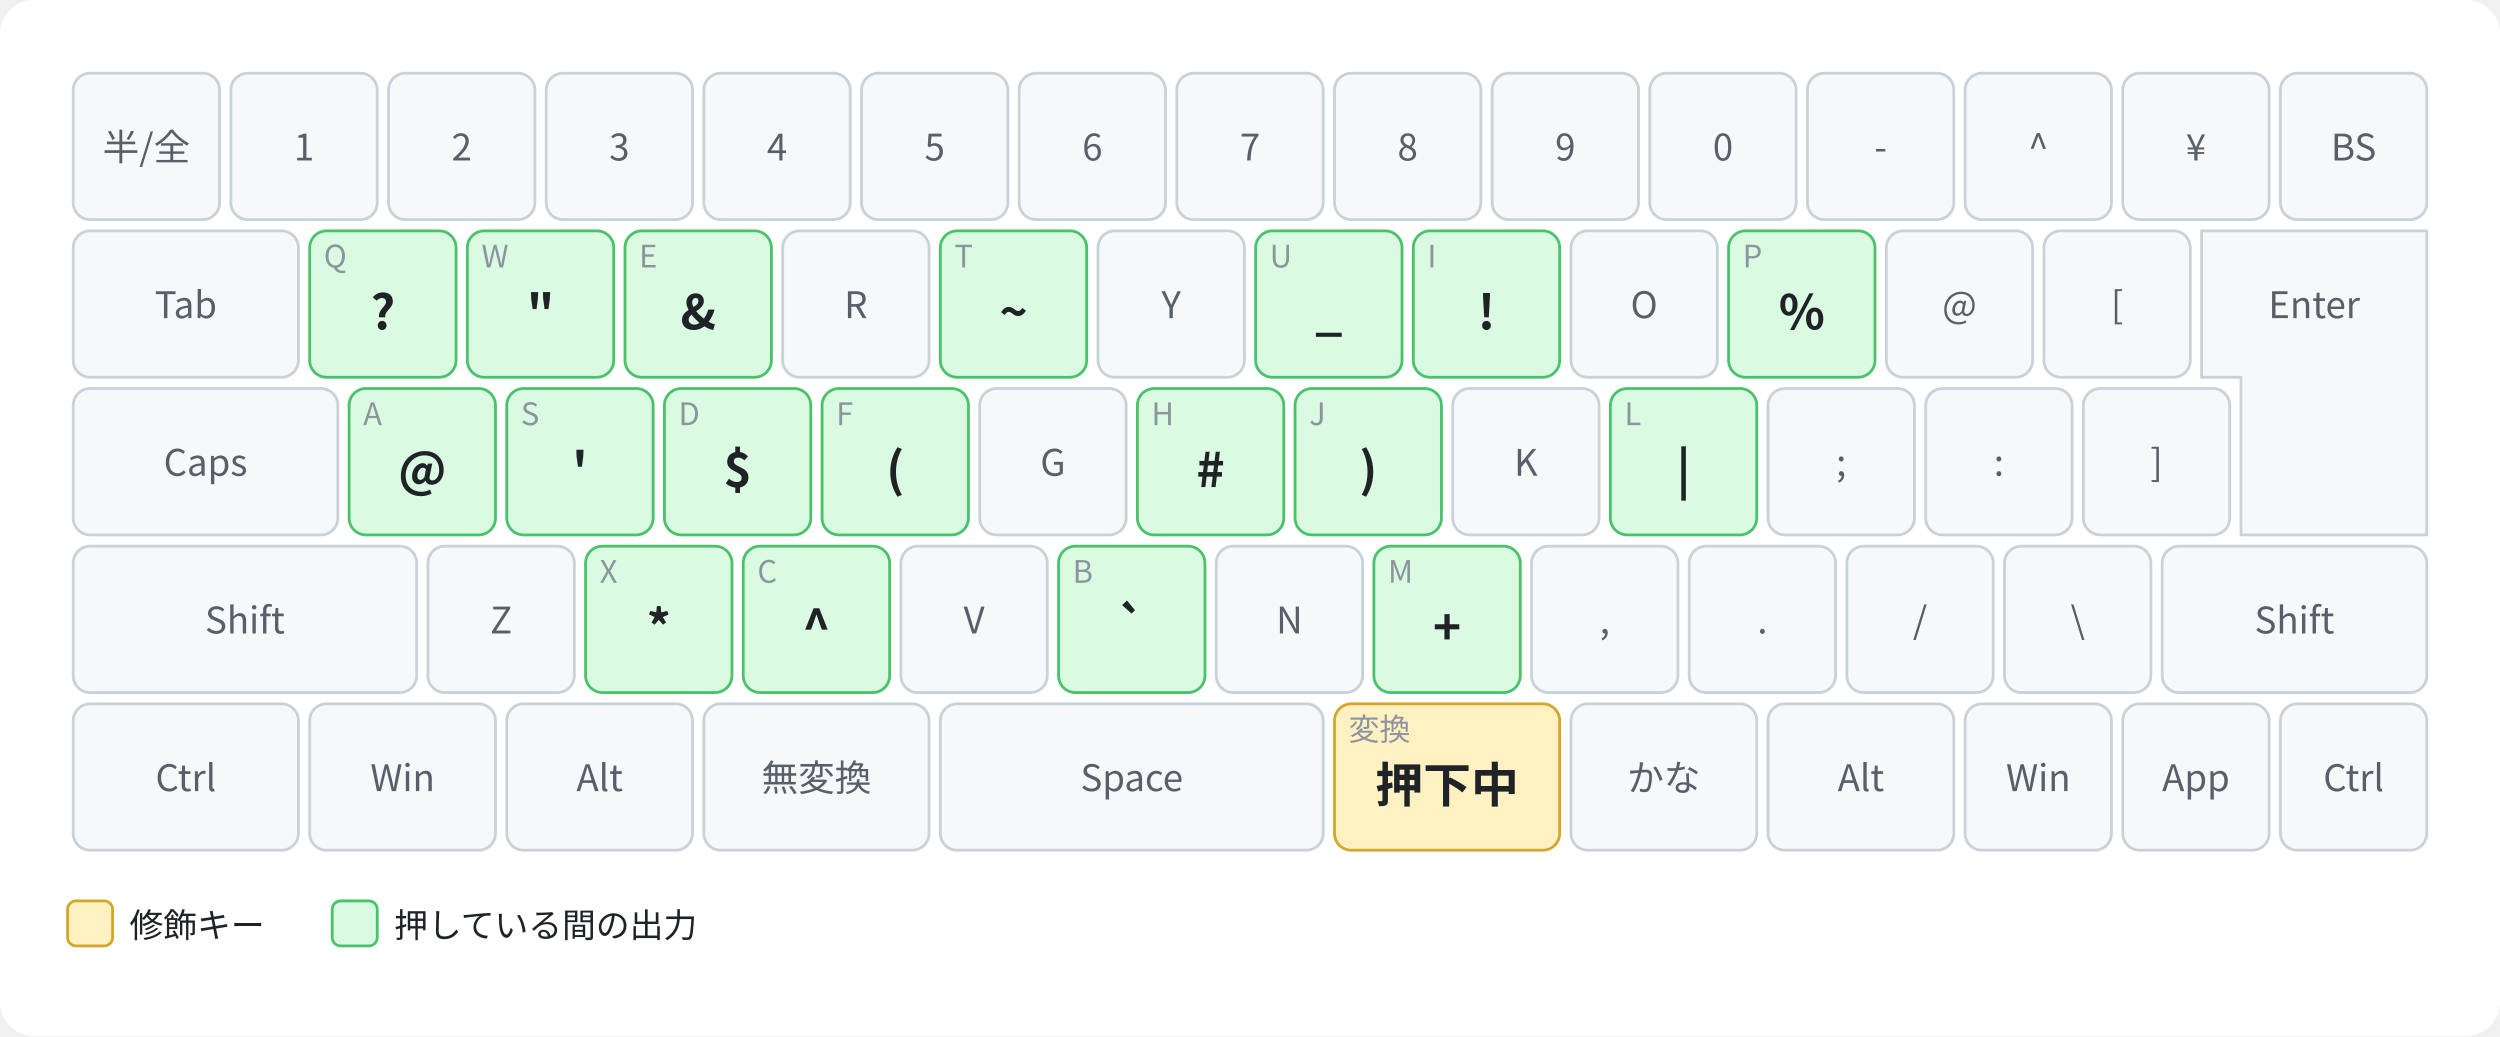
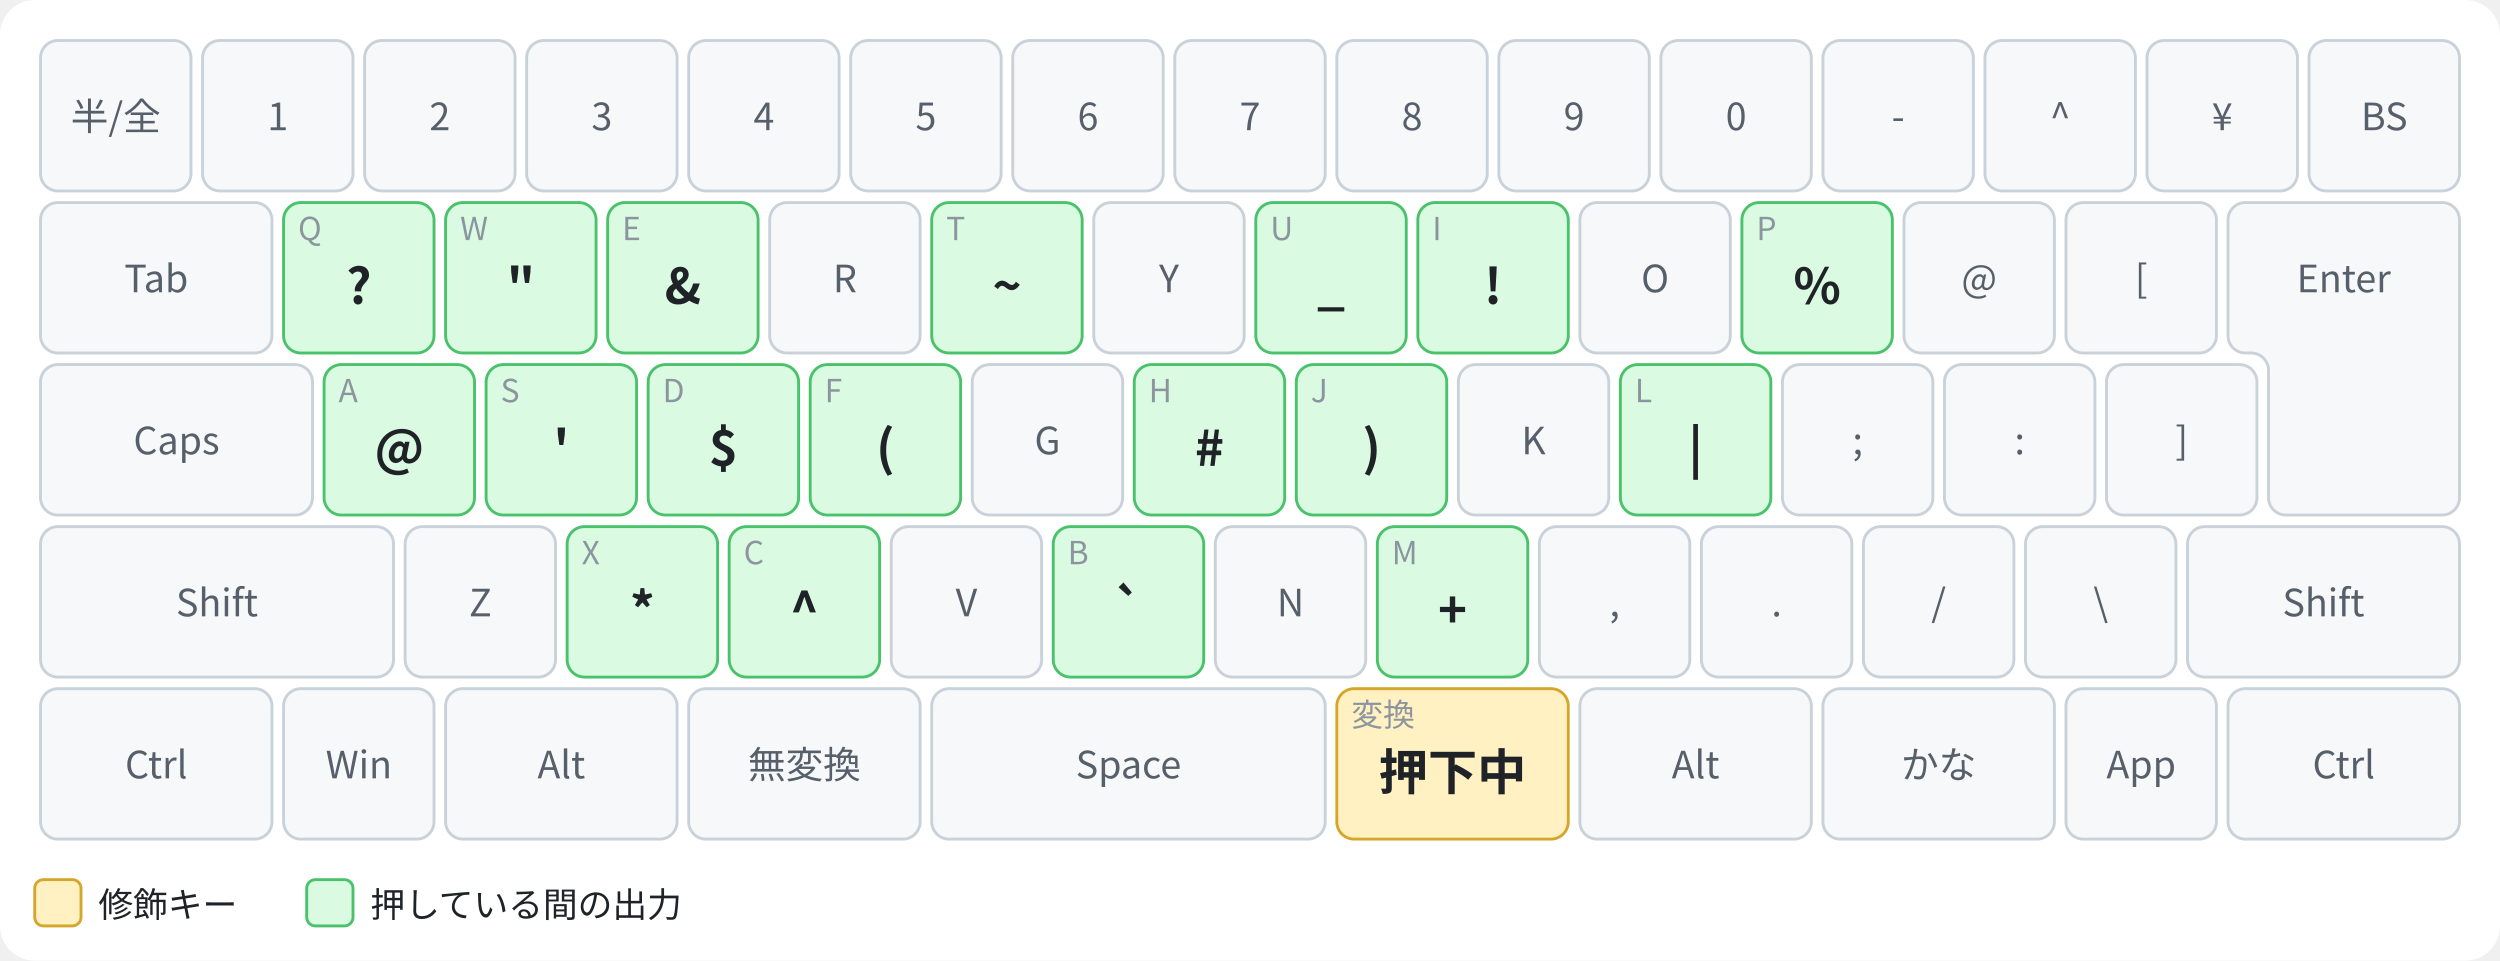
- <svg xmlns="http://www.w3.org/2000/svg" width="888" height="368" viewBox="0 0 888 368" role="img" aria-label="変換キーを押している間">
+ <svg xmlns="http://www.w3.org/2000/svg" width="864" height="332" viewBox="0 0 864 332" role="img" aria-label="変換キーを押している間">
  <style>
.bg { fill: #ffffff; }
.key { fill: #f6f8fa; stroke: #c9d1d9; stroke-width: 1; }
.orig { fill: #8c959f; font-size: 11px; }
.orig-plain { fill: #57606a; font-size: 13px; }
.to { fill: #1f2328; font-size: 17px; font-weight: 700; }
.sub { fill: #1f2328; font-size: 9.5px; }
.legend-text { fill: #1f2328; font-size: 12px; }
.k-remap { fill: #ddf4ff; stroke: #54aeff; }
.k-combo { fill: #fbefff; stroke: #c297ff; }
.k-modifier { fill: #fff1c2; stroke: #d4a72c; }
.k-output { fill: #dafbe1; stroke: #4ac26b; }
.k-ahk { fill: #ffebe9; stroke: #ff8182; }
@media (prefers-color-scheme: dark) {
  .bg { fill: #0d1117; }
  .key { fill: #161b22; stroke: #3d444d; }
  .orig { fill: #9198a1; }
  .orig-plain { fill: #9198a1; }
  .to, .sub, .legend-text { fill: #e6edf3; }
  .k-remap { fill: #0c2d6b; stroke: #388bfd; }
  .k-combo { fill: #3c1e70; stroke: #a371f7; }
  .k-modifier { fill: #4b3800; stroke: #bb8009; }
  .k-output { fill: #033a16; stroke: #2ea043; }
  .k-ahk { fill: #67060c; stroke: #f85149; }
}
text { font-family: "BIZ UDPGothic", "Noto Sans CJK JP", "Hiragino Sans", "Yu Gothic UI", "Meiryo", sans-serif; }
</style>
  <rect class="bg" width="100%" height="100%" rx="12" />
-   <rect class="key " x="26.0" y="26.0" width="52.0" height="52" rx="6" />
-   <text class="orig-plain" x="52.0" y="57.0" text-anchor="middle">半/全</text>
-   <rect class="key " x="82.0" y="26.0" width="52.0" height="52" rx="6" />
-   <text class="orig-plain" x="108.0" y="57.0" text-anchor="middle">1</text>
-   <rect class="key " x="138.0" y="26.0" width="52.0" height="52" rx="6" />
-   <text class="orig-plain" x="164.0" y="57.0" text-anchor="middle">2</text>
-   <rect class="key " x="194.0" y="26.0" width="52.0" height="52" rx="6" />
-   <text class="orig-plain" x="220.0" y="57.0" text-anchor="middle">3</text>
-   <rect class="key " x="250.0" y="26.0" width="52.0" height="52" rx="6" />
-   <text class="orig-plain" x="276.0" y="57.0" text-anchor="middle">4</text>
-   <rect class="key " x="306.0" y="26.0" width="52.0" height="52" rx="6" />
-   <text class="orig-plain" x="332.0" y="57.0" text-anchor="middle">5</text>
-   <rect class="key " x="362.0" y="26.0" width="52.0" height="52" rx="6" />
-   <text class="orig-plain" x="388.0" y="57.0" text-anchor="middle">6</text>
-   <rect class="key " x="418.0" y="26.0" width="52.0" height="52" rx="6" />
-   <text class="orig-plain" x="444.0" y="57.0" text-anchor="middle">7</text>
-   <rect class="key " x="474.0" y="26.0" width="52.0" height="52" rx="6" />
-   <text class="orig-plain" x="500.0" y="57.0" text-anchor="middle">8</text>
-   <rect class="key " x="530.0" y="26.0" width="52.0" height="52" rx="6" />
-   <text class="orig-plain" x="556.0" y="57.0" text-anchor="middle">9</text>
-   <rect class="key " x="586.0" y="26.0" width="52.0" height="52" rx="6" />
-   <text class="orig-plain" x="612.0" y="57.0" text-anchor="middle">0</text>
-   <rect class="key " x="642.0" y="26.0" width="52.0" height="52" rx="6" />
-   <text class="orig-plain" x="668.0" y="57.0" text-anchor="middle">-</text>
-   <rect class="key " x="698.0" y="26.0" width="52.0" height="52" rx="6" />
-   <text class="orig-plain" x="724.0" y="57.0" text-anchor="middle">^</text>
-   <rect class="key " x="754.0" y="26.0" width="52.0" height="52" rx="6" />
-   <text class="orig-plain" x="780.0" y="57.0" text-anchor="middle">¥</text>
-   <rect class="key " x="810.0" y="26.0" width="52.0" height="52" rx="6" />
-   <text class="orig-plain" x="836.0" y="57.0" text-anchor="middle">BS</text>
-   <rect class="key " x="26.0" y="82.0" width="80.0" height="52" rx="6" />
-   <text class="orig-plain" x="66.0" y="113.0" text-anchor="middle">Tab</text>
-   <rect class="key k-output" x="110.0" y="82.0" width="52.0" height="52" rx="6" />
-   <text class="orig" x="115.0" y="95.0">Q</text>
-   <text class="to" x="136.0" y="117.0" text-anchor="middle">?</text>
-   <rect class="key k-output" x="166.0" y="82.0" width="52.0" height="52" rx="6" />
-   <text class="orig" x="171.0" y="95.0">W</text>
-   <text class="to" x="192.0" y="117.0" text-anchor="middle">"</text>
-   <rect class="key k-output" x="222.0" y="82.0" width="52.0" height="52" rx="6" />
-   <text class="orig" x="227.0" y="95.0">E</text>
-   <text class="to" x="248.0" y="117.0" text-anchor="middle">&amp;</text>
-   <rect class="key " x="278.0" y="82.0" width="52.0" height="52" rx="6" />
-   <text class="orig-plain" x="304.0" y="113.0" text-anchor="middle">R</text>
-   <rect class="key k-output" x="334.0" y="82.0" width="52.0" height="52" rx="6" />
-   <text class="orig" x="339.0" y="95.0">T</text>
-   <text class="to" x="360.0" y="117.0" text-anchor="middle">~</text>
-   <rect class="key " x="390.0" y="82.0" width="52.0" height="52" rx="6" />
-   <text class="orig-plain" x="416.0" y="113.0" text-anchor="middle">Y</text>
-   <rect class="key k-output" x="446.0" y="82.0" width="52.0" height="52" rx="6" />
-   <text class="orig" x="451.0" y="95.0">U</text>
-   <text class="to" x="472.0" y="117.0" text-anchor="middle">_</text>
-   <rect class="key k-output" x="502.0" y="82.0" width="52.0" height="52" rx="6" />
-   <text class="orig" x="507.0" y="95.0">I</text>
-   <text class="to" x="528.0" y="117.0" text-anchor="middle">!</text>
-   <rect class="key " x="558.0" y="82.0" width="52.0" height="52" rx="6" />
-   <text class="orig-plain" x="584.0" y="113.0" text-anchor="middle">O</text>
-   <rect class="key k-output" x="614.0" y="82.0" width="52.0" height="52" rx="6" />
-   <text class="orig" x="619.0" y="95.0">P</text>
-   <text class="to" x="640.0" y="117.0" text-anchor="middle">%</text>
-   <rect class="key " x="670.0" y="82.0" width="52.0" height="52" rx="6" />
-   <text class="orig-plain" x="696.0" y="113.0" text-anchor="middle">@</text>
-   <rect class="key " x="726.0" y="82.0" width="52.0" height="52" rx="6" />
-   <text class="orig-plain" x="752.0" y="113.0" text-anchor="middle">[</text>
-   <path class="key " d="M782.0,82.0 H862.0 V190.0 H796.0 V134.0 H782.0 Z" stroke-linejoin="round" />
-   <text class="orig-plain" x="822.0" y="113.0" text-anchor="middle">Enter</text>
-   <rect class="key " x="26.0" y="138.0" width="94.0" height="52" rx="6" />
-   <text class="orig-plain" x="73.0" y="169.0" text-anchor="middle">Caps</text>
-   <rect class="key k-output" x="124.0" y="138.0" width="52.0" height="52" rx="6" />
-   <text class="orig" x="129.0" y="151.0">A</text>
-   <text class="to" x="150.0" y="173.0" text-anchor="middle">@</text>
-   <rect class="key k-output" x="180.0" y="138.0" width="52.0" height="52" rx="6" />
-   <text class="orig" x="185.0" y="151.0">S</text>
-   <text class="to" x="206.0" y="173.0" text-anchor="middle">'</text>
-   <rect class="key k-output" x="236.0" y="138.0" width="52.0" height="52" rx="6" />
-   <text class="orig" x="241.0" y="151.0">D</text>
-   <text class="to" x="262.0" y="173.0" text-anchor="middle">$</text>
-   <rect class="key k-output" x="292.0" y="138.0" width="52.0" height="52" rx="6" />
-   <text class="orig" x="297.0" y="151.0">F</text>
-   <text class="to" x="318.0" y="173.0" text-anchor="middle">(</text>
-   <rect class="key " x="348.0" y="138.0" width="52.0" height="52" rx="6" />
-   <text class="orig-plain" x="374.0" y="169.0" text-anchor="middle">G</text>
-   <rect class="key k-output" x="404.0" y="138.0" width="52.0" height="52" rx="6" />
-   <text class="orig" x="409.0" y="151.0">H</text>
-   <text class="to" x="430.0" y="173.0" text-anchor="middle">#</text>
-   <rect class="key k-output" x="460.0" y="138.0" width="52.0" height="52" rx="6" />
-   <text class="orig" x="465.0" y="151.0">J</text>
-   <text class="to" x="486.0" y="173.0" text-anchor="middle">)</text>
-   <rect class="key " x="516.0" y="138.0" width="52.0" height="52" rx="6" />
-   <text class="orig-plain" x="542.0" y="169.0" text-anchor="middle">K</text>
-   <rect class="key k-output" x="572.0" y="138.0" width="52.0" height="52" rx="6" />
-   <text class="orig" x="577.0" y="151.0">L</text>
-   <text class="to" x="598.0" y="173.0" text-anchor="middle">|</text>
-   <rect class="key " x="628.0" y="138.0" width="52.0" height="52" rx="6" />
-   <text class="orig-plain" x="654.0" y="169.0" text-anchor="middle">;</text>
-   <rect class="key " x="684.0" y="138.0" width="52.0" height="52" rx="6" />
-   <text class="orig-plain" x="710.0" y="169.0" text-anchor="middle">:</text>
-   <rect class="key " x="740.0" y="138.0" width="52.0" height="52" rx="6" />
-   <text class="orig-plain" x="766.0" y="169.0" text-anchor="middle">]</text>
-   <rect class="key " x="26.0" y="194.0" width="122.0" height="52" rx="6" />
-   <text class="orig-plain" x="87.0" y="225.0" text-anchor="middle">Shift</text>
-   <rect class="key " x="152.0" y="194.0" width="52.0" height="52" rx="6" />
-   <text class="orig-plain" x="178.0" y="225.0" text-anchor="middle">Z</text>
-   <rect class="key k-output" x="208.0" y="194.0" width="52.0" height="52" rx="6" />
-   <text class="orig" x="213.0" y="207.0">X</text>
-   <text class="to" x="234.0" y="229.0" text-anchor="middle">*</text>
-   <rect class="key k-output" x="264.0" y="194.0" width="52.0" height="52" rx="6" />
-   <text class="orig" x="269.0" y="207.0">C</text>
-   <text class="to" x="290.0" y="229.0" text-anchor="middle">^</text>
-   <rect class="key " x="320.0" y="194.0" width="52.0" height="52" rx="6" />
-   <text class="orig-plain" x="346.0" y="225.0" text-anchor="middle">V</text>
-   <rect class="key k-output" x="376.0" y="194.0" width="52.0" height="52" rx="6" />
-   <text class="orig" x="381.0" y="207.0">B</text>
-   <text class="to" x="402.0" y="229.0" text-anchor="middle">`</text>
-   <rect class="key " x="432.0" y="194.0" width="52.0" height="52" rx="6" />
-   <text class="orig-plain" x="458.0" y="225.0" text-anchor="middle">N</text>
-   <rect class="key k-output" x="488.0" y="194.0" width="52.0" height="52" rx="6" />
-   <text class="orig" x="493.0" y="207.0">M</text>
-   <text class="to" x="514.0" y="229.0" text-anchor="middle">+</text>
-   <rect class="key " x="544.0" y="194.0" width="52.0" height="52" rx="6" />
-   <text class="orig-plain" x="570.0" y="225.0" text-anchor="middle">,</text>
-   <rect class="key " x="600.0" y="194.0" width="52.0" height="52" rx="6" />
-   <text class="orig-plain" x="626.0" y="225.0" text-anchor="middle">.</text>
-   <rect class="key " x="656.0" y="194.0" width="52.0" height="52" rx="6" />
-   <text class="orig-plain" x="682.0" y="225.0" text-anchor="middle">/</text>
-   <rect class="key " x="712.0" y="194.0" width="52.0" height="52" rx="6" />
-   <text class="orig-plain" x="738.0" y="225.0" text-anchor="middle">\</text>
-   <rect class="key " x="768.0" y="194.0" width="94.0" height="52" rx="6" />
-   <text class="orig-plain" x="815.0" y="225.0" text-anchor="middle">Shift</text>
-   <rect class="key " x="26.0" y="250.0" width="80.0" height="52" rx="6" />
-   <text class="orig-plain" x="66.0" y="281.0" text-anchor="middle">Ctrl</text>
-   <rect class="key " x="110.0" y="250.0" width="66.0" height="52" rx="6" />
-   <text class="orig-plain" x="143.0" y="281.0" text-anchor="middle">Win</text>
-   <rect class="key " x="180.0" y="250.0" width="66.0" height="52" rx="6" />
-   <text class="orig-plain" x="213.0" y="281.0" text-anchor="middle">Alt</text>
-   <rect class="key " x="250.0" y="250.0" width="80.0" height="52" rx="6" />
-   <text class="orig-plain" x="290.0" y="281.0" text-anchor="middle">無変換</text>
-   <rect class="key " x="334.0" y="250.0" width="136.0" height="52" rx="6" />
-   <text class="orig-plain" x="402.0" y="281.0" text-anchor="middle">Space</text>
-   <rect class="key k-modifier" x="474.0" y="250.0" width="80.0" height="52" rx="6" />
-   <text class="orig" x="479.0" y="263.0">変換</text>
-   <text class="to" x="514.0" y="285.0" text-anchor="middle">押下中</text>
-   <rect class="key " x="558.0" y="250.0" width="66.0" height="52" rx="6" />
-   <text class="orig-plain" x="591.0" y="281.0" text-anchor="middle">かな</text>
-   <rect class="key " x="628.0" y="250.0" width="66.0" height="52" rx="6" />
-   <text class="orig-plain" x="661.0" y="281.0" text-anchor="middle">Alt</text>
-   <rect class="key " x="698.0" y="250.0" width="52.0" height="52" rx="6" />
-   <text class="orig-plain" x="724.0" y="281.0" text-anchor="middle">Win</text>
-   <rect class="key " x="754.0" y="250.0" width="52.0" height="52" rx="6" />
-   <text class="orig-plain" x="780.0" y="281.0" text-anchor="middle">App</text>
-   <rect class="key " x="810.0" y="250.0" width="52.0" height="52" rx="6" />
-   <text class="orig-plain" x="836.0" y="281.0" text-anchor="middle">Ctrl</text>
-   <rect class="key k-modifier" x="24" y="320" width="16" height="16" rx="3" />
-   <text class="legend-text" x="46" y="333">修飾キー</text>
-   <rect class="key k-output" x="118" y="320" width="16" height="16" rx="3" />
-   <text class="legend-text" x="140" y="333">押している間の出力</text>
+   <rect class="key " x="14.0" y="14.0" width="52.0" height="52" rx="6" />
+   <text class="orig-plain" x="40.0" y="45.0" text-anchor="middle">半/全</text>
+   <rect class="key " x="70.0" y="14.0" width="52.0" height="52" rx="6" />
+   <text class="orig-plain" x="96.0" y="45.0" text-anchor="middle">1</text>
+   <rect class="key " x="126.0" y="14.0" width="52.0" height="52" rx="6" />
+   <text class="orig-plain" x="152.0" y="45.0" text-anchor="middle">2</text>
+   <rect class="key " x="182.0" y="14.0" width="52.0" height="52" rx="6" />
+   <text class="orig-plain" x="208.0" y="45.0" text-anchor="middle">3</text>
+   <rect class="key " x="238.0" y="14.0" width="52.0" height="52" rx="6" />
+   <text class="orig-plain" x="264.0" y="45.0" text-anchor="middle">4</text>
+   <rect class="key " x="294.0" y="14.0" width="52.0" height="52" rx="6" />
+   <text class="orig-plain" x="320.0" y="45.0" text-anchor="middle">5</text>
+   <rect class="key " x="350.0" y="14.0" width="52.0" height="52" rx="6" />
+   <text class="orig-plain" x="376.0" y="45.0" text-anchor="middle">6</text>
+   <rect class="key " x="406.0" y="14.0" width="52.0" height="52" rx="6" />
+   <text class="orig-plain" x="432.0" y="45.0" text-anchor="middle">7</text>
+   <rect class="key " x="462.0" y="14.0" width="52.0" height="52" rx="6" />
+   <text class="orig-plain" x="488.0" y="45.0" text-anchor="middle">8</text>
+   <rect class="key " x="518.0" y="14.0" width="52.0" height="52" rx="6" />
+   <text class="orig-plain" x="544.0" y="45.0" text-anchor="middle">9</text>
+   <rect class="key " x="574.0" y="14.0" width="52.0" height="52" rx="6" />
+   <text class="orig-plain" x="600.0" y="45.0" text-anchor="middle">0</text>
+   <rect class="key " x="630.0" y="14.0" width="52.0" height="52" rx="6" />
+   <text class="orig-plain" x="656.0" y="45.0" text-anchor="middle">-</text>
+   <rect class="key " x="686.0" y="14.0" width="52.0" height="52" rx="6" />
+   <text class="orig-plain" x="712.0" y="45.0" text-anchor="middle">^</text>
+   <rect class="key " x="742.0" y="14.0" width="52.0" height="52" rx="6" />
+   <text class="orig-plain" x="768.0" y="45.0" text-anchor="middle">¥</text>
+   <rect class="key " x="798.0" y="14.0" width="52.0" height="52" rx="6" />
+   <text class="orig-plain" x="824.0" y="45.0" text-anchor="middle">BS</text>
+   <rect class="key " x="14.0" y="70.0" width="80.0" height="52" rx="6" />
+   <text class="orig-plain" x="54.0" y="101.0" text-anchor="middle">Tab</text>
+   <rect class="key k-output" x="98.0" y="70.0" width="52.0" height="52" rx="6" />
+   <text class="orig" x="103.0" y="83.0">Q</text>
+   <text class="to" x="124.0" y="105.0" text-anchor="middle">?</text>
+   <rect class="key k-output" x="154.0" y="70.0" width="52.0" height="52" rx="6" />
+   <text class="orig" x="159.0" y="83.0">W</text>
+   <text class="to" x="180.0" y="105.0" text-anchor="middle">"</text>
+   <rect class="key k-output" x="210.0" y="70.0" width="52.0" height="52" rx="6" />
+   <text class="orig" x="215.0" y="83.0">E</text>
+   <text class="to" x="236.0" y="105.0" text-anchor="middle">&amp;</text>
+   <rect class="key " x="266.0" y="70.0" width="52.0" height="52" rx="6" />
+   <text class="orig-plain" x="292.0" y="101.0" text-anchor="middle">R</text>
+   <rect class="key k-output" x="322.0" y="70.0" width="52.0" height="52" rx="6" />
+   <text class="orig" x="327.0" y="83.0">T</text>
+   <text class="to" x="348.0" y="105.0" text-anchor="middle">~</text>
+   <rect class="key " x="378.0" y="70.0" width="52.0" height="52" rx="6" />
+   <text class="orig-plain" x="404.0" y="101.0" text-anchor="middle">Y</text>
+   <rect class="key k-output" x="434.0" y="70.0" width="52.0" height="52" rx="6" />
+   <text class="orig" x="439.0" y="83.0">U</text>
+   <text class="to" x="460.0" y="105.0" text-anchor="middle">_</text>
+   <rect class="key k-output" x="490.0" y="70.0" width="52.0" height="52" rx="6" />
+   <text class="orig" x="495.0" y="83.0">I</text>
+   <text class="to" x="516.0" y="105.0" text-anchor="middle">!</text>
+   <rect class="key " x="546.0" y="70.0" width="52.0" height="52" rx="6" />
+   <text class="orig-plain" x="572.0" y="101.0" text-anchor="middle">O</text>
+   <rect class="key k-output" x="602.0" y="70.0" width="52.0" height="52" rx="6" />
+   <text class="orig" x="607.0" y="83.0">P</text>
+   <text class="to" x="628.0" y="105.0" text-anchor="middle">%</text>
+   <rect class="key " x="658.0" y="70.0" width="52.0" height="52" rx="6" />
+   <text class="orig-plain" x="684.0" y="101.0" text-anchor="middle">@</text>
+   <rect class="key " x="714.0" y="70.0" width="52.0" height="52" rx="6" />
+   <text class="orig-plain" x="740.0" y="101.0" text-anchor="middle">[</text>
+   <path class="key " d="M776.0,70.0 H844.0 A6,6 0 0 1 850.0,76.0 V172.0 A6,6 0 0 1 844.0,178.0 H790.0 A6,6 0 0 1 784.0,172.0 V128.0 A6,6 0 0 0 778.0,122.0 H776.0 A6,6 0 0 1 770.0,116.0 V76.0 A6,6 0 0 1 776.0,70.0 Z" />
+   <text class="orig-plain" x="810.0" y="101.0" text-anchor="middle">Enter</text>
+   <rect class="key " x="14.0" y="126.0" width="94.0" height="52" rx="6" />
+   <text class="orig-plain" x="61.0" y="157.0" text-anchor="middle">Caps</text>
+   <rect class="key k-output" x="112.0" y="126.0" width="52.0" height="52" rx="6" />
+   <text class="orig" x="117.0" y="139.0">A</text>
+   <text class="to" x="138.0" y="161.0" text-anchor="middle">@</text>
+   <rect class="key k-output" x="168.0" y="126.0" width="52.0" height="52" rx="6" />
+   <text class="orig" x="173.0" y="139.0">S</text>
+   <text class="to" x="194.0" y="161.0" text-anchor="middle">'</text>
+   <rect class="key k-output" x="224.0" y="126.0" width="52.0" height="52" rx="6" />
+   <text class="orig" x="229.0" y="139.0">D</text>
+   <text class="to" x="250.0" y="161.0" text-anchor="middle">$</text>
+   <rect class="key k-output" x="280.0" y="126.0" width="52.0" height="52" rx="6" />
+   <text class="orig" x="285.0" y="139.0">F</text>
+   <text class="to" x="306.0" y="161.0" text-anchor="middle">(</text>
+   <rect class="key " x="336.0" y="126.0" width="52.0" height="52" rx="6" />
+   <text class="orig-plain" x="362.0" y="157.0" text-anchor="middle">G</text>
+   <rect class="key k-output" x="392.0" y="126.0" width="52.0" height="52" rx="6" />
+   <text class="orig" x="397.0" y="139.0">H</text>
+   <text class="to" x="418.0" y="161.0" text-anchor="middle">#</text>
+   <rect class="key k-output" x="448.0" y="126.0" width="52.0" height="52" rx="6" />
+   <text class="orig" x="453.0" y="139.0">J</text>
+   <text class="to" x="474.0" y="161.0" text-anchor="middle">)</text>
+   <rect class="key " x="504.0" y="126.0" width="52.0" height="52" rx="6" />
+   <text class="orig-plain" x="530.0" y="157.0" text-anchor="middle">K</text>
+   <rect class="key k-output" x="560.0" y="126.0" width="52.0" height="52" rx="6" />
+   <text class="orig" x="565.0" y="139.0">L</text>
+   <text class="to" x="586.0" y="161.0" text-anchor="middle">|</text>
+   <rect class="key " x="616.0" y="126.0" width="52.0" height="52" rx="6" />
+   <text class="orig-plain" x="642.0" y="157.0" text-anchor="middle">;</text>
+   <rect class="key " x="672.0" y="126.0" width="52.0" height="52" rx="6" />
+   <text class="orig-plain" x="698.0" y="157.0" text-anchor="middle">:</text>
+   <rect class="key " x="728.0" y="126.0" width="52.0" height="52" rx="6" />
+   <text class="orig-plain" x="754.0" y="157.0" text-anchor="middle">]</text>
+   <rect class="key " x="14.0" y="182.0" width="122.0" height="52" rx="6" />
+   <text class="orig-plain" x="75.0" y="213.0" text-anchor="middle">Shift</text>
+   <rect class="key " x="140.0" y="182.0" width="52.0" height="52" rx="6" />
+   <text class="orig-plain" x="166.0" y="213.0" text-anchor="middle">Z</text>
+   <rect class="key k-output" x="196.0" y="182.0" width="52.0" height="52" rx="6" />
+   <text class="orig" x="201.0" y="195.0">X</text>
+   <text class="to" x="222.0" y="217.0" text-anchor="middle">*</text>
+   <rect class="key k-output" x="252.0" y="182.0" width="52.0" height="52" rx="6" />
+   <text class="orig" x="257.0" y="195.0">C</text>
+   <text class="to" x="278.0" y="217.0" text-anchor="middle">^</text>
+   <rect class="key " x="308.0" y="182.0" width="52.0" height="52" rx="6" />
+   <text class="orig-plain" x="334.0" y="213.0" text-anchor="middle">V</text>
+   <rect class="key k-output" x="364.0" y="182.0" width="52.0" height="52" rx="6" />
+   <text class="orig" x="369.0" y="195.0">B</text>
+   <text class="to" x="390.0" y="217.0" text-anchor="middle">`</text>
+   <rect class="key " x="420.0" y="182.0" width="52.0" height="52" rx="6" />
+   <text class="orig-plain" x="446.0" y="213.0" text-anchor="middle">N</text>
+   <rect class="key k-output" x="476.0" y="182.0" width="52.0" height="52" rx="6" />
+   <text class="orig" x="481.0" y="195.0">M</text>
+   <text class="to" x="502.0" y="217.0" text-anchor="middle">+</text>
+   <rect class="key " x="532.0" y="182.0" width="52.0" height="52" rx="6" />
+   <text class="orig-plain" x="558.0" y="213.0" text-anchor="middle">,</text>
+   <rect class="key " x="588.0" y="182.0" width="52.0" height="52" rx="6" />
+   <text class="orig-plain" x="614.0" y="213.0" text-anchor="middle">.</text>
+   <rect class="key " x="644.0" y="182.0" width="52.0" height="52" rx="6" />
+   <text class="orig-plain" x="670.0" y="213.0" text-anchor="middle">/</text>
+   <rect class="key " x="700.0" y="182.0" width="52.0" height="52" rx="6" />
+   <text class="orig-plain" x="726.0" y="213.0" text-anchor="middle">\</text>
+   <rect class="key " x="756.0" y="182.0" width="94.0" height="52" rx="6" />
+   <text class="orig-plain" x="803.0" y="213.0" text-anchor="middle">Shift</text>
+   <rect class="key " x="14.0" y="238.0" width="80.0" height="52" rx="6" />
+   <text class="orig-plain" x="54.0" y="269.0" text-anchor="middle">Ctrl</text>
+   <rect class="key " x="98.0" y="238.0" width="52.0" height="52" rx="6" />
+   <text class="orig-plain" x="124.0" y="269.0" text-anchor="middle">Win</text>
+   <rect class="key " x="154.0" y="238.0" width="80.0" height="52" rx="6" />
+   <text class="orig-plain" x="194.0" y="269.0" text-anchor="middle">Alt</text>
+   <rect class="key " x="238.0" y="238.0" width="80.0" height="52" rx="6" />
+   <text class="orig-plain" x="278.0" y="269.0" text-anchor="middle">無変換</text>
+   <rect class="key " x="322.0" y="238.0" width="136.0" height="52" rx="6" />
+   <text class="orig-plain" x="390.0" y="269.0" text-anchor="middle">Space</text>
+   <rect class="key k-modifier" x="462.0" y="238.0" width="80.0" height="52" rx="6" />
+   <text class="orig" x="467.0" y="251.0">変換</text>
+   <text class="to" x="502.0" y="273.0" text-anchor="middle">押下中</text>
+   <rect class="key " x="546.0" y="238.0" width="80.0" height="52" rx="6" />
+   <text class="orig-plain" x="586.0" y="269.0" text-anchor="middle">Alt</text>
+   <rect class="key " x="630.0" y="238.0" width="80.0" height="52" rx="6" />
+   <text class="orig-plain" x="670.0" y="269.0" text-anchor="middle">かな</text>
+   <rect class="key " x="714.0" y="238.0" width="52.0" height="52" rx="6" />
+   <text class="orig-plain" x="740.0" y="269.0" text-anchor="middle">App</text>
+   <rect class="key " x="770.0" y="238.0" width="80.0" height="52" rx="6" />
+   <text class="orig-plain" x="810.0" y="269.0" text-anchor="middle">Ctrl</text>
+   <rect class="key k-modifier" x="12" y="304" width="16" height="16" rx="3" />
+   <text class="legend-text" x="34" y="317">修飾キー</text>
+   <rect class="key k-output" x="106" y="304" width="16" height="16" rx="3" />
+   <text class="legend-text" x="128" y="317">押している間の出力</text>
</svg>
